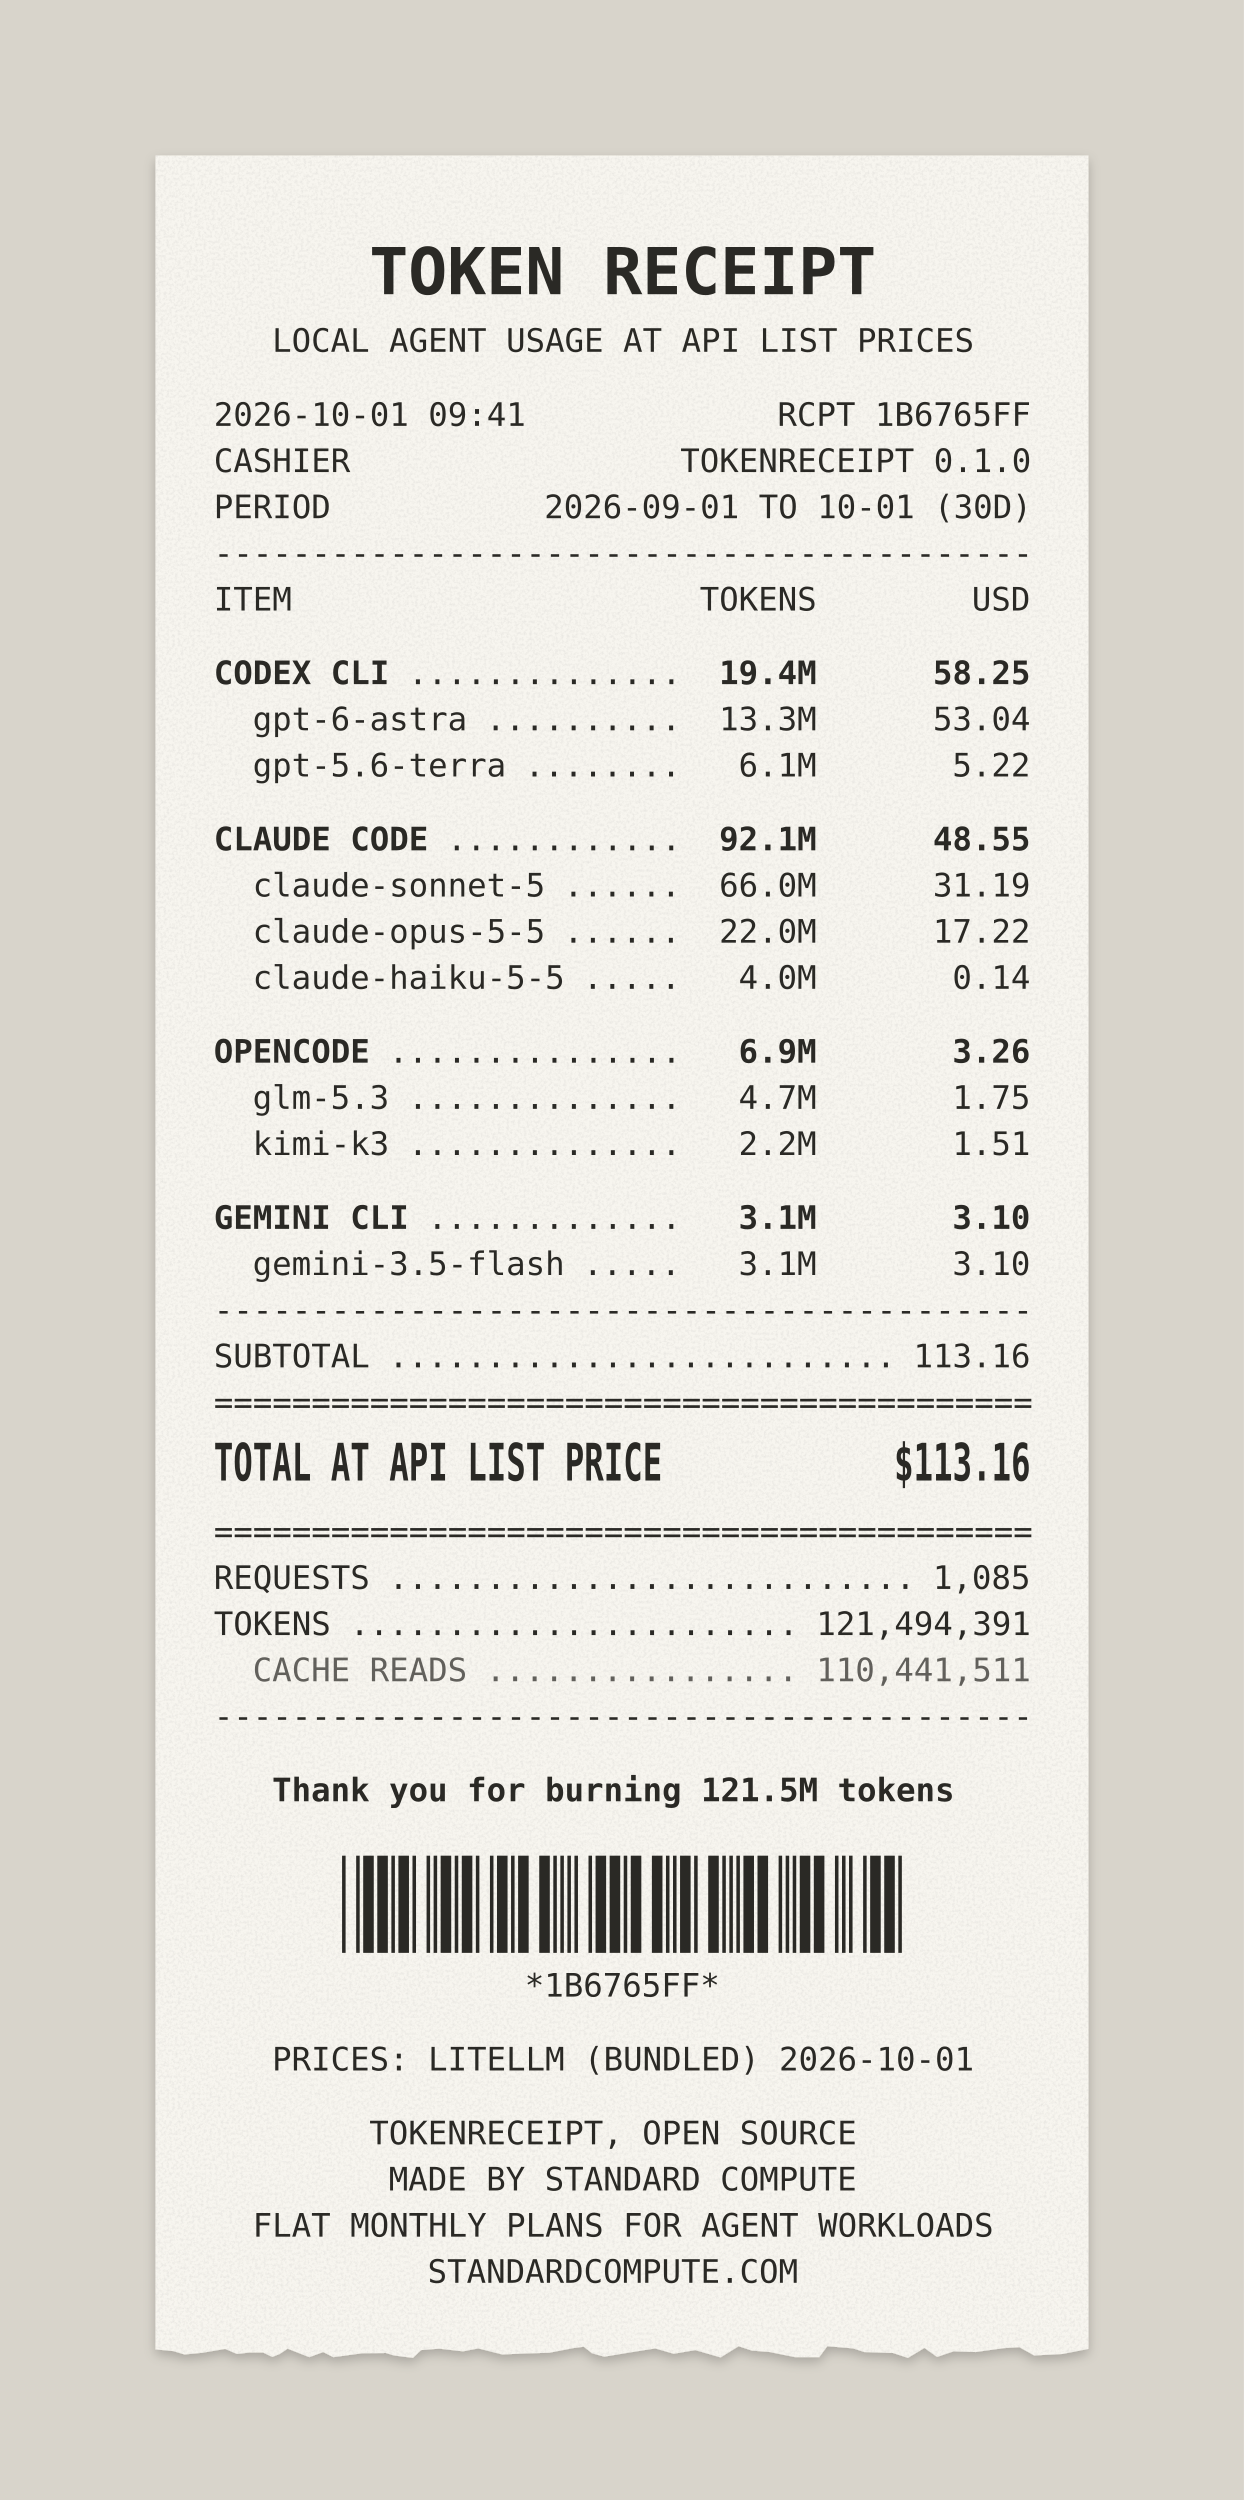
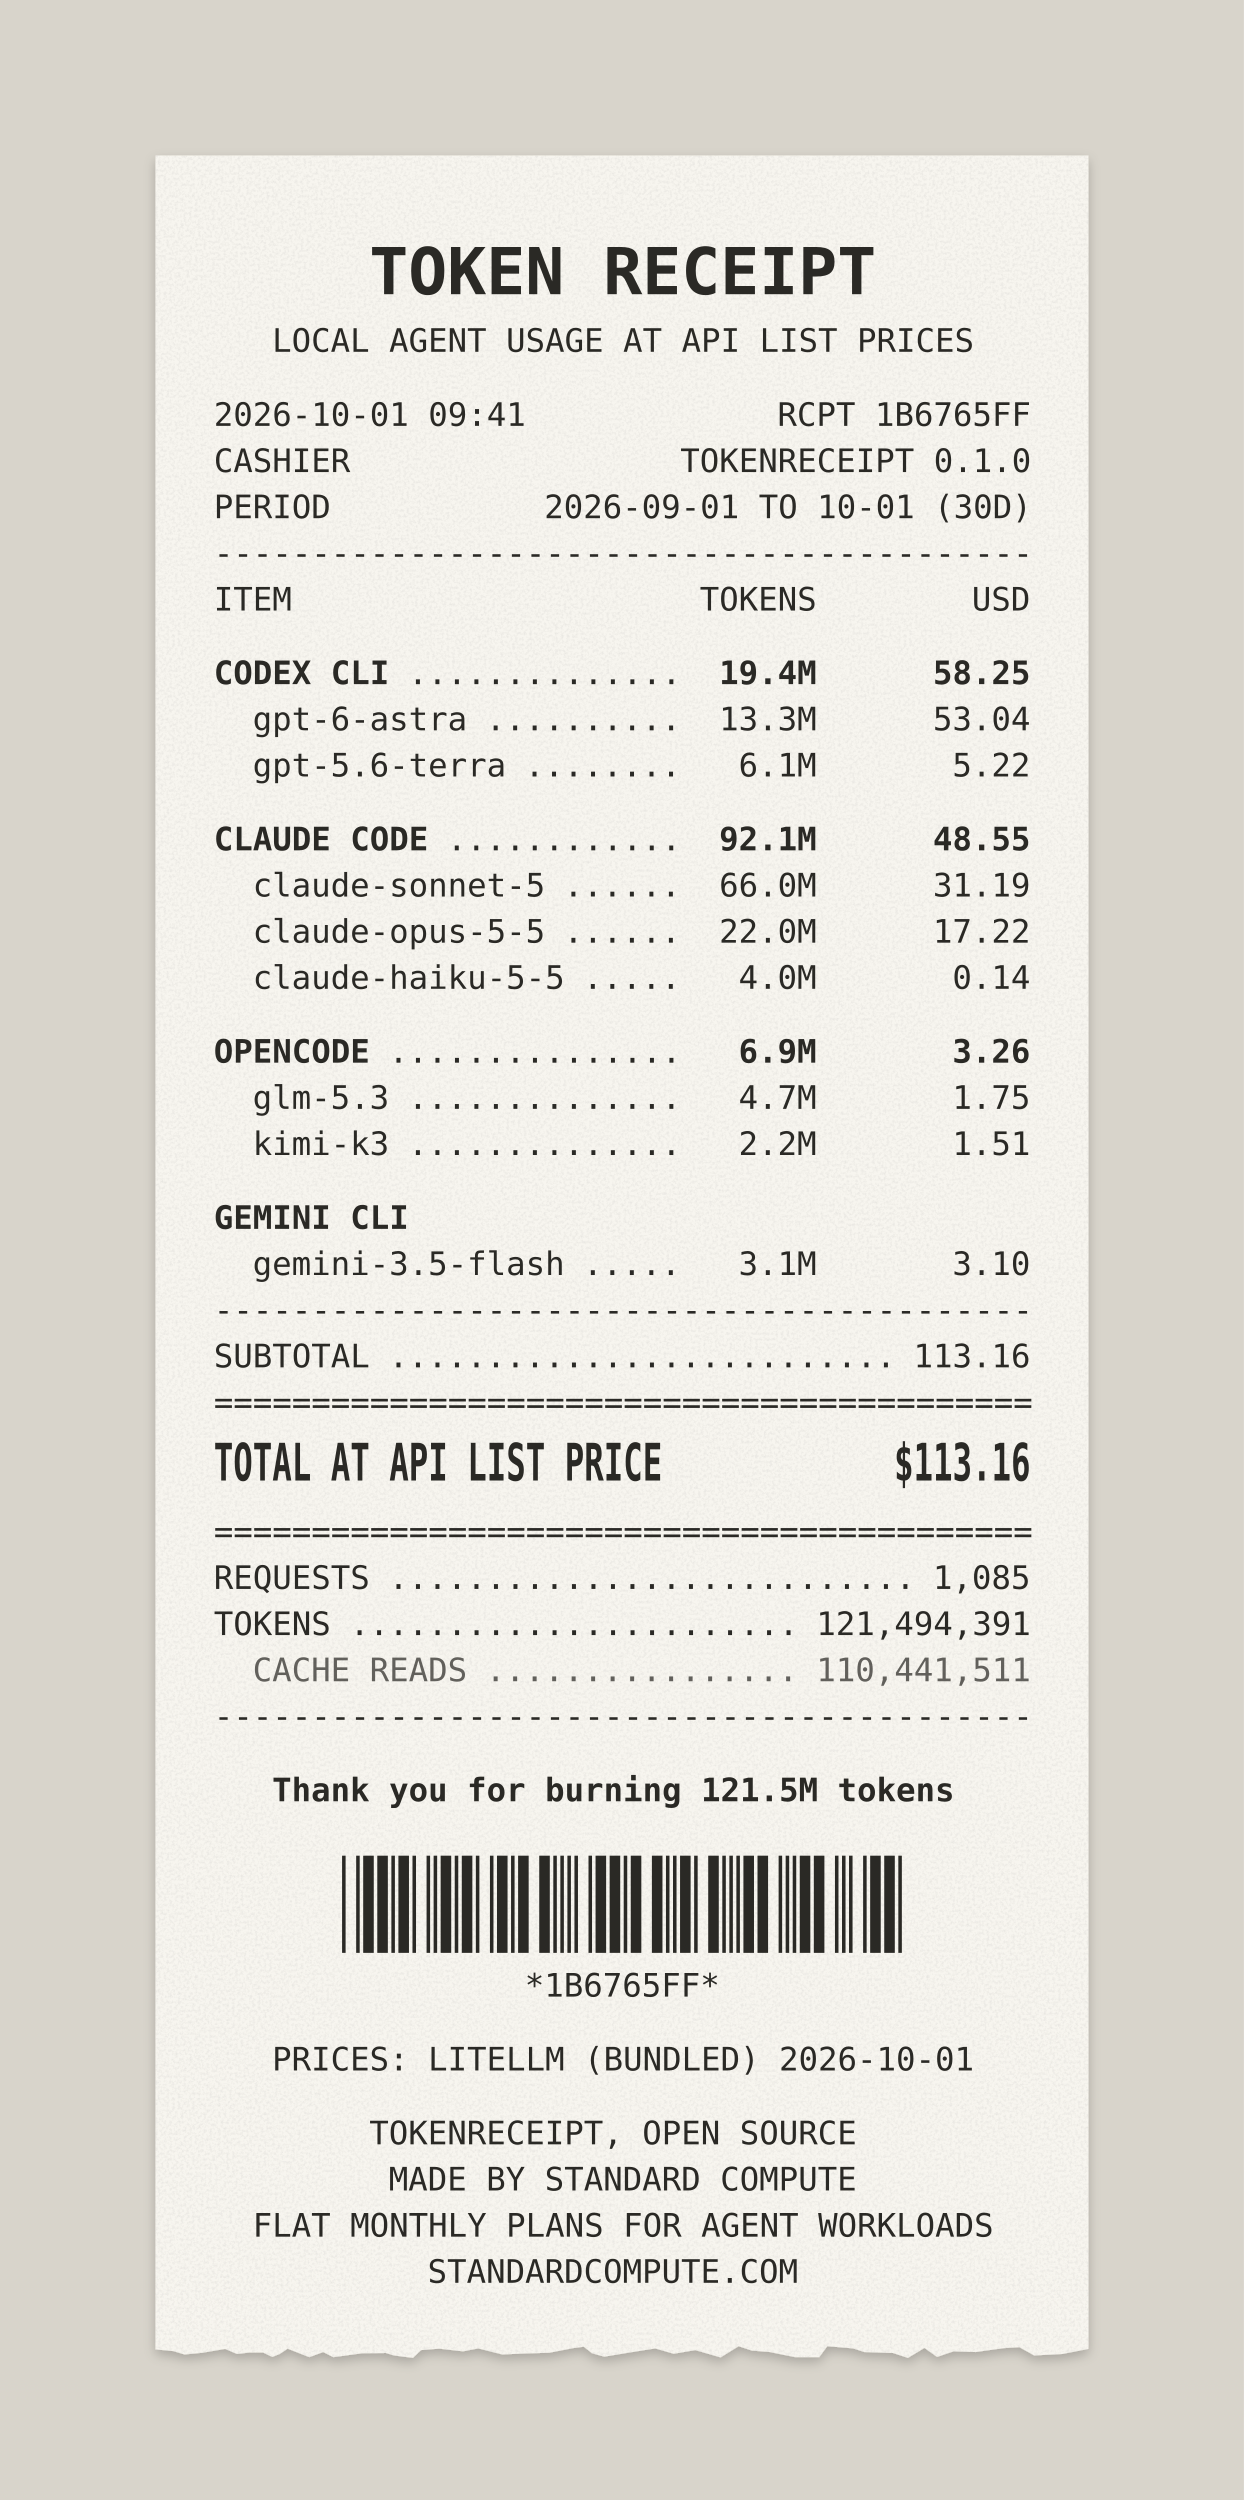
<svg xmlns="http://www.w3.org/2000/svg" width="512" height="1029" viewBox="0 0 512 1029" role="img" aria-label="Token receipt">
  <defs>
    <filter id="shadow" x="-10%" y="-5%" width="120%" height="110%">
      <feDropShadow dx="0" dy="2" stdDeviation="2.5" flood-color="#000" flood-opacity="0.22" />
    </filter>
    <filter id="grain" x="0" y="0" width="100%" height="100%">
      <feTurbulence type="fractalNoise" baseFrequency="0.85" numOctaves="3" seed="7" stitchTiles="stitch" />
      <feColorMatrix values="0 0 0 0 0  0 0 0 0 0  0 0 0 0 0  0 0 0 0.108 -0.043" />
      <feComposite in2="SourceGraphic" operator="in" />
    </filter>
  </defs>
  <rect width="512" height="1029" fill="#d8d4cb" />
  <path d="M64 64L448 64L448.0 966.8L437.2 968.9L425.7 969.5L419.6 966.1L413.0 966.5L401.5 968.1L392.5 967.8L385.7 970.1L380.5 966.4L373.7 970.5L367.6 968.5L355.8 968.1L351.2 966.6L340.5 965.7L337.2 970.2L327.3 970.2L316.9 968.1L309.5 967.5L304.0 965.7L296.6 970.3L286.2 967.3L277.3 968.8L269.7 966.6L259.6 968.2L248.7 970.0L243.7 968.6L240.3 965.9L235.8 966.5L226.0 968.4L215.4 968.7L206.8 969.1L196.9 966.6L190.6 967.8L180.7 966.7L173.3 967.3L170.0 970.5L162.2 969.5L158.9 968.5L149.1 968.6L137.2 970.2L133.0 968.1L127.3 970.2L118.4 966.7L115.1 968.9L112.1 970.1L108.3 968.3L102.6 968.3L97.6 968.9L92.7 966.8L83.2 968.4L76.0 969.1L71.3 967.7L64.0 967.0Z" fill="#f7f5ef" filter="url(#shadow)" />
  <path d="M64 64L448 64L448.0 966.8L437.2 968.9L425.7 969.5L419.6 966.1L413.0 966.5L401.5 968.1L392.5 967.8L385.7 970.1L380.5 966.4L373.7 970.5L367.6 968.5L355.8 968.1L351.2 966.6L340.5 965.7L337.2 970.2L327.3 970.2L316.9 968.1L309.5 967.5L304.0 965.7L296.6 970.3L286.2 967.3L277.3 968.8L269.7 966.6L259.6 968.2L248.7 970.0L243.7 968.6L240.3 965.9L235.8 966.5L226.0 968.4L215.4 968.7L206.8 969.1L196.9 966.6L190.6 967.8L180.7 966.7L173.3 967.3L170.0 970.5L162.2 969.5L158.9 968.5L149.1 968.6L137.2 970.2L133.0 968.1L127.3 970.2L118.4 966.7L115.1 968.9L112.1 970.1L108.3 968.3L102.6 968.3L97.6 968.9L92.7 966.8L83.2 968.4L76.0 969.1L71.3 967.7L64.0 967.0Z" fill="#000" filter="url(#grain)" />
  <g font-family="'IBM Plex Mono','JetBrains Mono','SF Mono',SFMono-Regular,Menlo,Consolas,'DejaVu Sans Mono','Liberation Mono',monospace" font-size="13.33" fill="#2a2925" style="font-variant-numeric:tabular-nums">
    <g transform="translate(88 121.1) scale(2 2)">
      <text x="32.00" y="0" textLength="104.00" lengthAdjust="spacing" font-weight="700">TOKEN RECEIPT</text>
    </g>
    <g transform="translate(88 144.8)">
      <text x="24.00" y="0" textLength="288.00" lengthAdjust="spacing">LOCAL AGENT USAGE AT API LIST PRICES</text>
    </g>
    <g transform="translate(88 175.3)">
      <text x="0.00" y="0" textLength="128.00" lengthAdjust="spacing">2026-10-01 09:41</text>
      <text x="232.00" y="0" textLength="104.00" lengthAdjust="spacing">RCPT 1B6765FF</text>
    </g>
    <g transform="translate(88 194.3)">
      <text x="0.00" y="0" textLength="56.00" lengthAdjust="spacing">CASHIER</text>
      <text x="192.00" y="0" textLength="144.00" lengthAdjust="spacing">TOKENRECEIPT 0.1.0</text>
    </g>
    <g transform="translate(88 213.3)">
      <text x="0.00" y="0" textLength="48.00" lengthAdjust="spacing">PERIOD</text>
      <text x="136.00" y="0" textLength="200.00" lengthAdjust="spacing">2026-09-01 TO 10-01 (30D)</text>
    </g>
    <g transform="translate(88 232.3)">
      <text x="0.00" y="0" textLength="336.00" lengthAdjust="spacing">------------------------------------------</text>
    </g>
    <g transform="translate(88 251.3)">
      <text x="0.00" y="0" textLength="32.00" lengthAdjust="spacing">ITEM</text>
      <text x="200.00" y="0" textLength="48.00" lengthAdjust="spacing">TOKENS</text>
      <text x="312.00" y="0" textLength="24.00" lengthAdjust="spacing">USD</text>
    </g>
    <g transform="translate(88 281.6)">
      <text x="0.00" y="0" textLength="72.00" lengthAdjust="spacing" font-weight="700">CODEX CLI</text>
      <text x="80.00" y="0" textLength="112.00" lengthAdjust="spacing">..............</text>
      <text x="208.00" y="0" textLength="40.00" lengthAdjust="spacing" font-weight="700">19.4M</text>
      <text x="296.00" y="0" textLength="40.00" lengthAdjust="spacing" font-weight="700">58.25</text>
    </g>
    <g transform="translate(88 300.6)">
      <text x="16.00" y="0" textLength="88.00" lengthAdjust="spacing">gpt-6-astra</text>
      <text x="112.00" y="0" textLength="80.00" lengthAdjust="spacing">..........</text>
      <text x="208.00" y="0" textLength="40.00" lengthAdjust="spacing">13.3M</text>
      <text x="296.00" y="0" textLength="40.00" lengthAdjust="spacing">53.04</text>
    </g>
    <g transform="translate(88 319.6)">
      <text x="16.00" y="0" textLength="104.00" lengthAdjust="spacing">gpt-5.6-terra</text>
      <text x="128.00" y="0" textLength="64.00" lengthAdjust="spacing">........</text>
      <text x="216.00" y="0" textLength="32.00" lengthAdjust="spacing">6.1M</text>
      <text x="304.00" y="0" textLength="32.00" lengthAdjust="spacing">5.22</text>
    </g>
    <g transform="translate(88 350.0)">
      <text x="0.00" y="0" textLength="88.00" lengthAdjust="spacing" font-weight="700">CLAUDE CODE</text>
      <text x="96.00" y="0" textLength="96.00" lengthAdjust="spacing">............</text>
      <text x="208.00" y="0" textLength="40.00" lengthAdjust="spacing" font-weight="700">92.1M</text>
      <text x="296.00" y="0" textLength="40.00" lengthAdjust="spacing" font-weight="700">48.55</text>
    </g>
    <g transform="translate(88 369.0)">
      <text x="16.00" y="0" textLength="120.00" lengthAdjust="spacing">claude-sonnet-5</text>
      <text x="144.00" y="0" textLength="48.00" lengthAdjust="spacing">......</text>
      <text x="208.00" y="0" textLength="40.00" lengthAdjust="spacing">66.0M</text>
      <text x="296.00" y="0" textLength="40.00" lengthAdjust="spacing">31.19</text>
    </g>
    <g transform="translate(88 388.0)">
      <text x="16.00" y="0" textLength="120.00" lengthAdjust="spacing">claude-opus-5-5</text>
      <text x="144.00" y="0" textLength="48.00" lengthAdjust="spacing">......</text>
      <text x="208.00" y="0" textLength="40.00" lengthAdjust="spacing">22.0M</text>
      <text x="296.00" y="0" textLength="40.00" lengthAdjust="spacing">17.22</text>
    </g>
    <g transform="translate(88 407.0)">
      <text x="16.00" y="0" textLength="128.00" lengthAdjust="spacing">claude-haiku-5-5</text>
      <text x="152.00" y="0" textLength="40.00" lengthAdjust="spacing">.....</text>
      <text x="216.00" y="0" textLength="32.00" lengthAdjust="spacing">4.0M</text>
      <text x="304.00" y="0" textLength="32.00" lengthAdjust="spacing">0.14</text>
    </g>
    <g transform="translate(88 437.4)">
      <text x="0.00" y="0" textLength="64.00" lengthAdjust="spacing" font-weight="700">OPENCODE</text>
      <text x="72.00" y="0" textLength="120.00" lengthAdjust="spacing">...............</text>
      <text x="216.00" y="0" textLength="32.00" lengthAdjust="spacing" font-weight="700">6.9M</text>
      <text x="304.00" y="0" textLength="32.00" lengthAdjust="spacing" font-weight="700">3.26</text>
    </g>
    <g transform="translate(88 456.4)">
      <text x="16.00" y="0" textLength="56.00" lengthAdjust="spacing">glm-5.3</text>
      <text x="80.00" y="0" textLength="112.00" lengthAdjust="spacing">..............</text>
      <text x="216.00" y="0" textLength="32.00" lengthAdjust="spacing">4.7M</text>
      <text x="304.00" y="0" textLength="32.00" lengthAdjust="spacing">1.75</text>
    </g>
    <g transform="translate(88 475.4)">
      <text x="16.00" y="0" textLength="56.00" lengthAdjust="spacing">kimi-k3</text>
      <text x="80.00" y="0" textLength="112.00" lengthAdjust="spacing">..............</text>
      <text x="216.00" y="0" textLength="32.00" lengthAdjust="spacing">2.2M</text>
      <text x="304.00" y="0" textLength="32.00" lengthAdjust="spacing">1.51</text>
    </g>
    <g transform="translate(88 505.8)">
      <text x="0.00" y="0" textLength="80.00" lengthAdjust="spacing" font-weight="700">GEMINI CLI</text>
-       <text x="88.00" y="0" textLength="104.00" lengthAdjust="spacing">.............</text>
-       <text x="216.00" y="0" textLength="32.00" lengthAdjust="spacing" font-weight="700">3.1M</text>
-       <text x="304.00" y="0" textLength="32.00" lengthAdjust="spacing" font-weight="700">3.10</text>
    </g>
    <g transform="translate(88 524.8)">
      <text x="16.00" y="0" textLength="128.00" lengthAdjust="spacing">gemini-3.5-flash</text>
      <text x="152.00" y="0" textLength="40.00" lengthAdjust="spacing">.....</text>
      <text x="216.00" y="0" textLength="32.00" lengthAdjust="spacing">3.1M</text>
      <text x="304.00" y="0" textLength="32.00" lengthAdjust="spacing">3.10</text>
    </g>
    <g transform="translate(88 543.8)">
      <text x="0.00" y="0" textLength="336.00" lengthAdjust="spacing">------------------------------------------</text>
    </g>
    <g transform="translate(88 562.8)">
      <text x="0.00" y="0" textLength="64.00" lengthAdjust="spacing">SUBTOTAL</text>
      <text x="72.00" y="0" textLength="208.00" lengthAdjust="spacing">..........................</text>
      <text x="288.00" y="0" textLength="48.00" lengthAdjust="spacing">113.16</text>
    </g>
    <g transform="translate(88 581.8)">
      <text x="0.00" y="0" textLength="336.00" lengthAdjust="spacing">==========================================</text>
    </g>
    <g transform="translate(88 609.4) scale(1 1.6)">
      <text x="0.00" y="0" textLength="184.00" lengthAdjust="spacing" font-weight="700">TOTAL AT API LIST PRICE</text>
      <text x="280.00" y="0" textLength="56.00" lengthAdjust="spacing" font-weight="700">$113.16</text>
    </g>
    <g transform="translate(88 635.0)">
      <text x="0.00" y="0" textLength="336.00" lengthAdjust="spacing">==========================================</text>
    </g>
    <g transform="translate(88 654.0)">
      <text x="0.00" y="0" textLength="64.00" lengthAdjust="spacing">REQUESTS</text>
      <text x="72.00" y="0" textLength="216.00" lengthAdjust="spacing">...........................</text>
      <text x="296.00" y="0" textLength="40.00" lengthAdjust="spacing">1,085</text>
    </g>
    <g transform="translate(88 673.0)">
      <text x="0.00" y="0" textLength="48.00" lengthAdjust="spacing">TOKENS</text>
      <text x="56.00" y="0" textLength="184.00" lengthAdjust="spacing">.......................</text>
      <text x="248.00" y="0" textLength="88.00" lengthAdjust="spacing">121,494,391</text>
    </g>
    <g transform="translate(88 692.0)">
      <text x="16.00" y="0" textLength="88.00" lengthAdjust="spacing" fill-opacity="0.72">CACHE READS</text>
      <text x="112.00" y="0" textLength="128.00" lengthAdjust="spacing" fill-opacity="0.72">................</text>
      <text x="248.00" y="0" textLength="88.00" lengthAdjust="spacing" fill-opacity="0.72">110,441,511</text>
    </g>
    <g transform="translate(88 711.0)">
      <text x="0.00" y="0" textLength="336.00" lengthAdjust="spacing">------------------------------------------</text>
    </g>
    <g transform="translate(88 741.4)">
      <text x="24.00" y="0" textLength="280.00" lengthAdjust="spacing" font-weight="700">Thank you for burning 121.5M tokens</text>
    </g>
    <g fill="#2a2925">
      <rect x="140.80" y="763.8" width="1.45" height="40" />
      <rect x="146.60" y="763.8" width="1.45" height="40" />
      <rect x="149.49" y="763.8" width="4.35" height="40" />
      <rect x="155.29" y="763.8" width="4.35" height="40" />
      <rect x="161.09" y="763.8" width="1.45" height="40" />
      <rect x="163.98" y="763.8" width="4.35" height="40" />
      <rect x="169.78" y="763.8" width="1.45" height="40" />
      <rect x="175.58" y="763.8" width="1.45" height="40" />
      <rect x="178.48" y="763.8" width="1.45" height="40" />
      <rect x="181.37" y="763.8" width="4.35" height="40" />
      <rect x="187.17" y="763.8" width="1.45" height="40" />
      <rect x="190.07" y="763.8" width="4.35" height="40" />
      <rect x="195.86" y="763.8" width="1.45" height="40" />
      <rect x="201.66" y="763.8" width="1.45" height="40" />
      <rect x="204.56" y="763.8" width="4.35" height="40" />
      <rect x="210.35" y="763.8" width="1.45" height="40" />
      <rect x="213.25" y="763.8" width="4.35" height="40" />
      <rect x="221.95" y="763.8" width="4.35" height="40" />
      <rect x="227.74" y="763.8" width="1.45" height="40" />
      <rect x="230.64" y="763.8" width="1.45" height="40" />
      <rect x="233.54" y="763.8" width="1.45" height="40" />
      <rect x="236.44" y="763.8" width="1.45" height="40" />
      <rect x="242.23" y="763.8" width="1.45" height="40" />
      <rect x="245.13" y="763.8" width="4.35" height="40" />
      <rect x="250.93" y="763.8" width="4.35" height="40" />
      <rect x="256.72" y="763.8" width="1.45" height="40" />
      <rect x="259.62" y="763.8" width="4.35" height="40" />
      <rect x="268.32" y="763.8" width="4.35" height="40" />
      <rect x="274.11" y="763.8" width="1.45" height="40" />
      <rect x="277.01" y="763.8" width="1.45" height="40" />
      <rect x="279.91" y="763.8" width="4.35" height="40" />
      <rect x="285.71" y="763.8" width="1.45" height="40" />
      <rect x="291.50" y="763.8" width="4.35" height="40" />
      <rect x="297.30" y="763.8" width="1.45" height="40" />
      <rect x="300.20" y="763.8" width="1.45" height="40" />
      <rect x="303.09" y="763.8" width="1.45" height="40" />
      <rect x="305.99" y="763.8" width="4.35" height="40" />
      <rect x="311.79" y="763.8" width="4.35" height="40" />
      <rect x="320.48" y="763.8" width="1.45" height="40" />
      <rect x="323.38" y="763.8" width="1.45" height="40" />
      <rect x="326.28" y="763.8" width="1.45" height="40" />
      <rect x="329.18" y="763.8" width="4.35" height="40" />
      <rect x="334.97" y="763.8" width="4.35" height="40" />
      <rect x="343.67" y="763.8" width="1.45" height="40" />
      <rect x="346.57" y="763.8" width="1.45" height="40" />
      <rect x="349.46" y="763.8" width="1.45" height="40" />
      <rect x="355.26" y="763.8" width="1.45" height="40" />
      <rect x="358.16" y="763.8" width="4.35" height="40" />
      <rect x="363.95" y="763.8" width="4.35" height="40" />
      <rect x="369.75" y="763.8" width="1.45" height="40" />
    </g>
    <g transform="translate(88 821.8)">
      <text x="128.00" y="0" textLength="80.00" lengthAdjust="spacing">*1B6765FF*</text>
    </g>
    <g transform="translate(88 852.2)">
      <text x="24.00" y="0" textLength="288.00" lengthAdjust="spacing">PRICES: LITELLM (BUNDLED) 2026-10-01</text>
    </g>
    <g transform="translate(88 882.6)">
      <text x="64.00" y="0" textLength="200.00" lengthAdjust="spacing">TOKENRECEIPT, OPEN SOURCE</text>
    </g>
    <g transform="translate(88 901.6)">
      <text x="72.00" y="0" textLength="192.00" lengthAdjust="spacing">MADE BY STANDARD COMPUTE</text>
    </g>
    <g transform="translate(88 920.6)">
      <text x="16.00" y="0" textLength="304.00" lengthAdjust="spacing">FLAT MONTHLY PLANS FOR AGENT WORKLOADS</text>
    </g>
    <g transform="translate(88 939.6)">
      <text x="88.00" y="0" textLength="152.00" lengthAdjust="spacing">STANDARDCOMPUTE.COM</text>
    </g>
  </g>
</svg>
